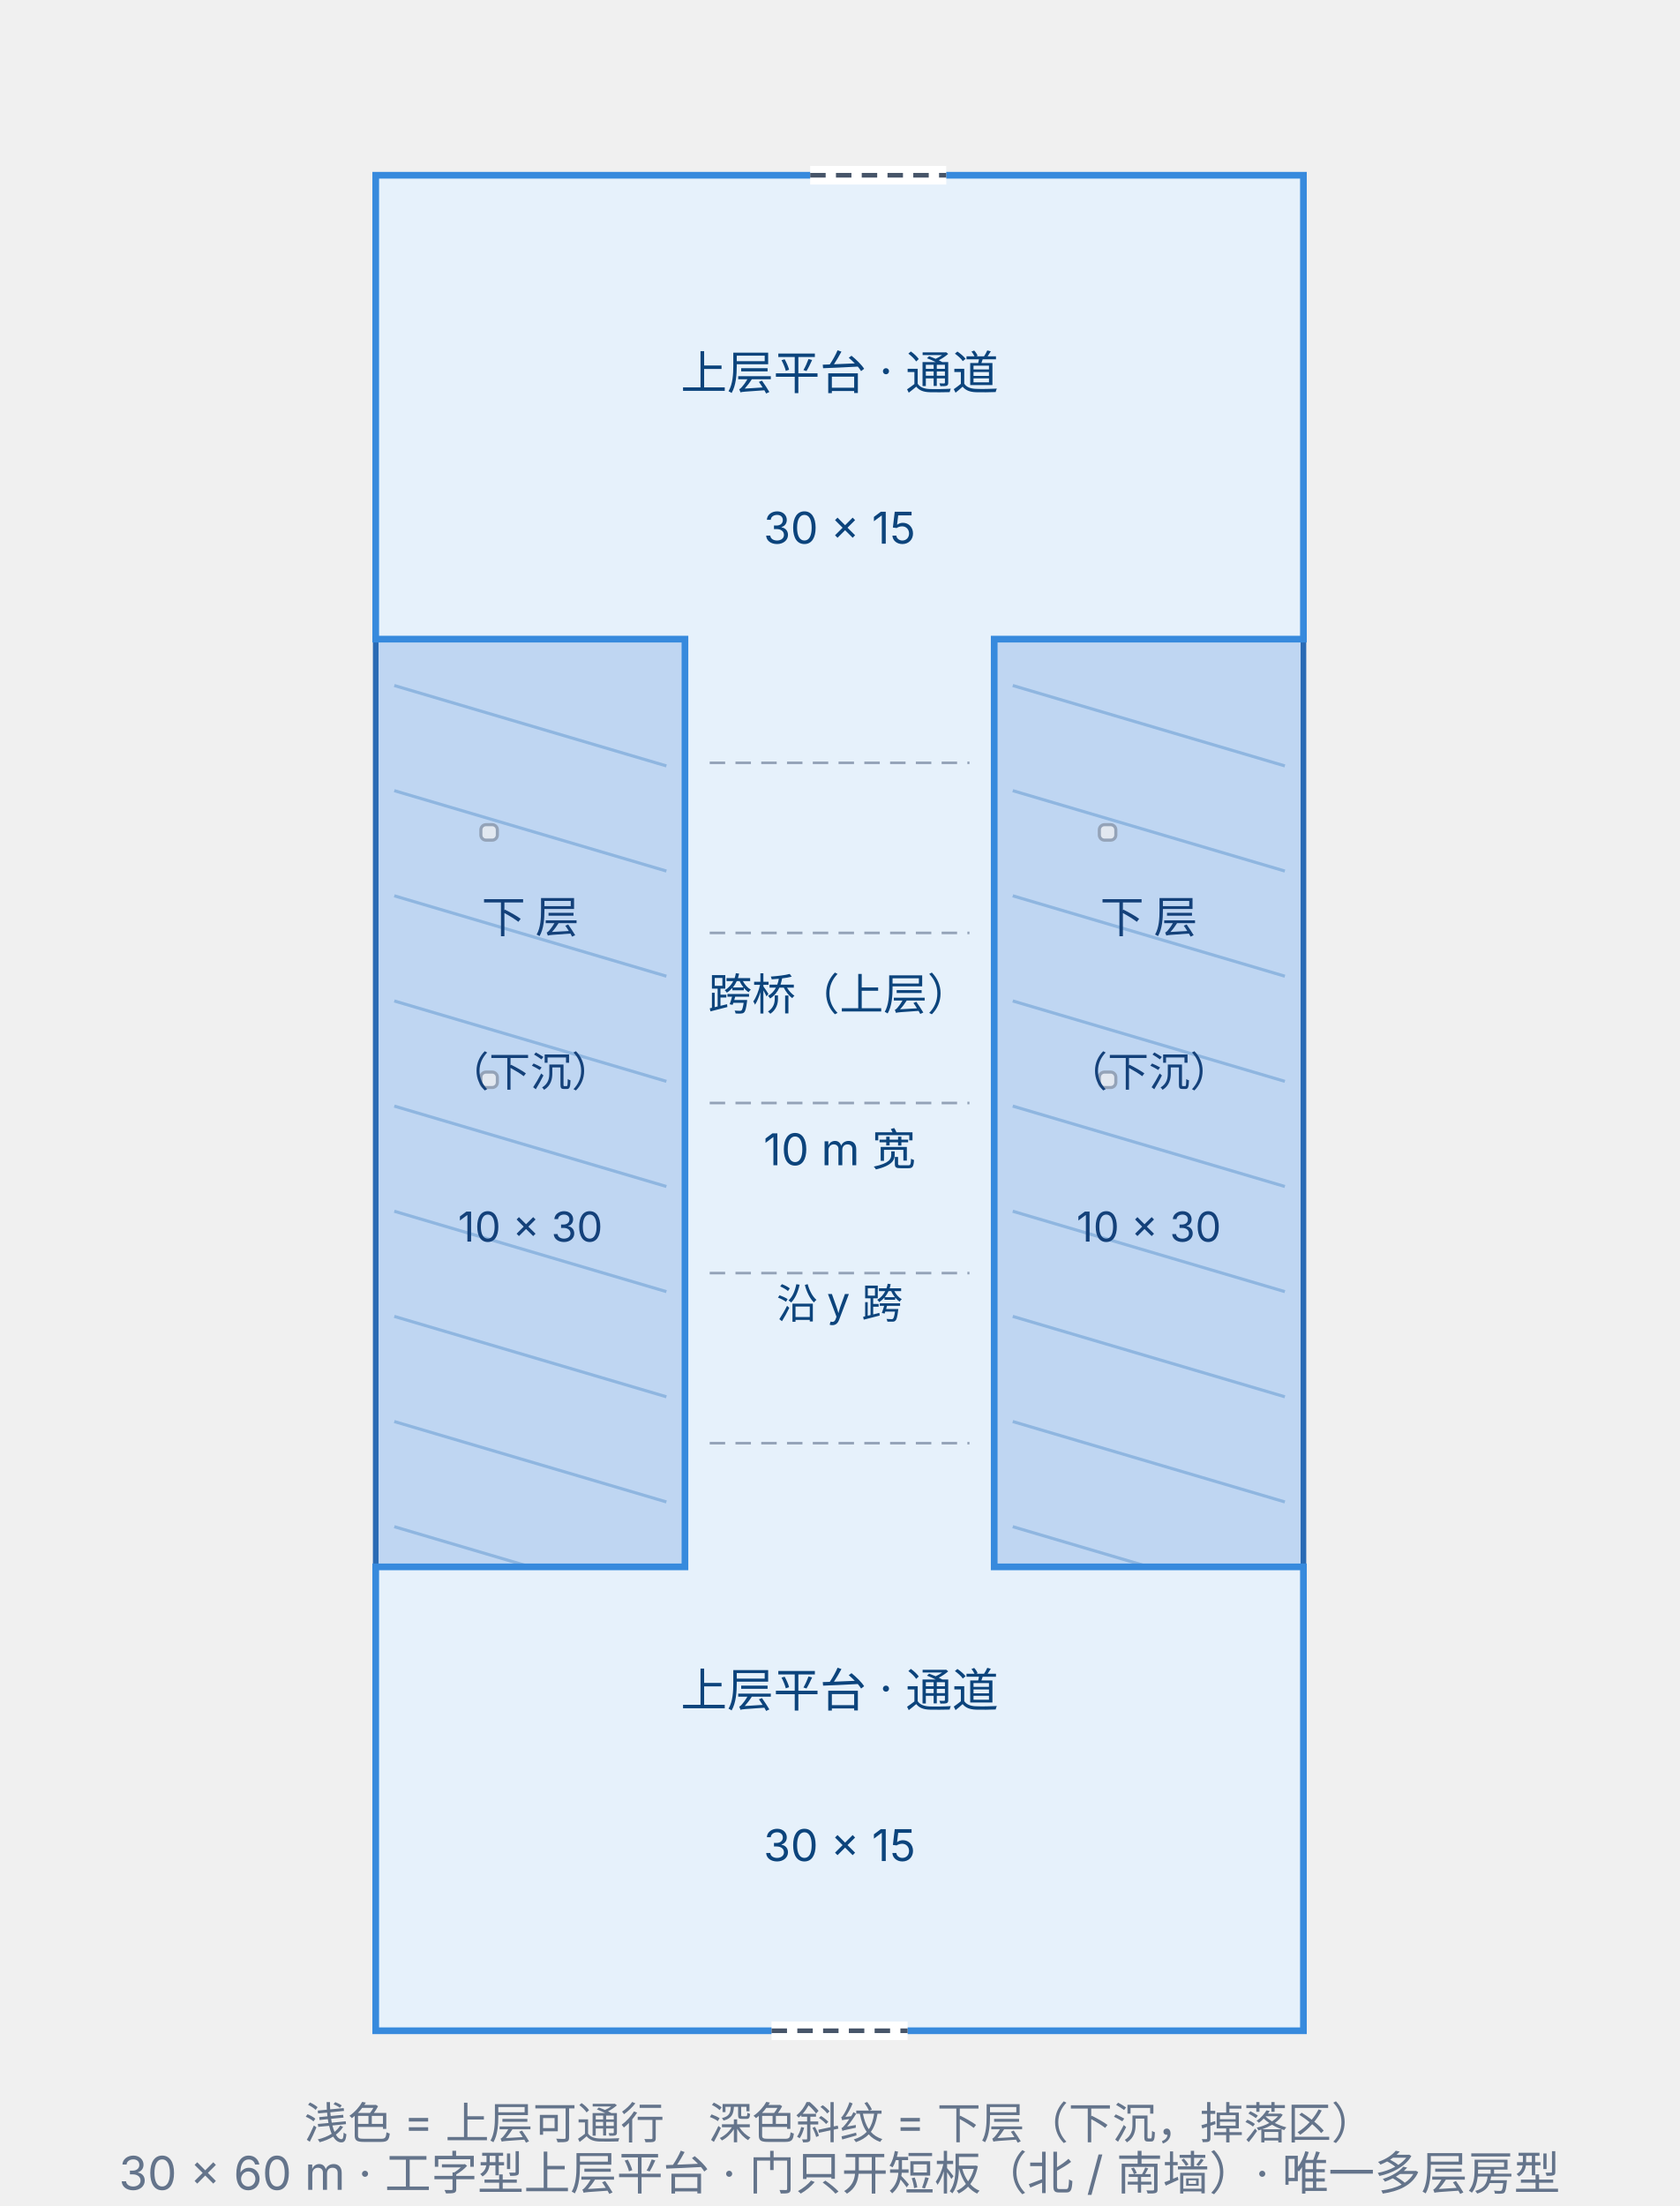
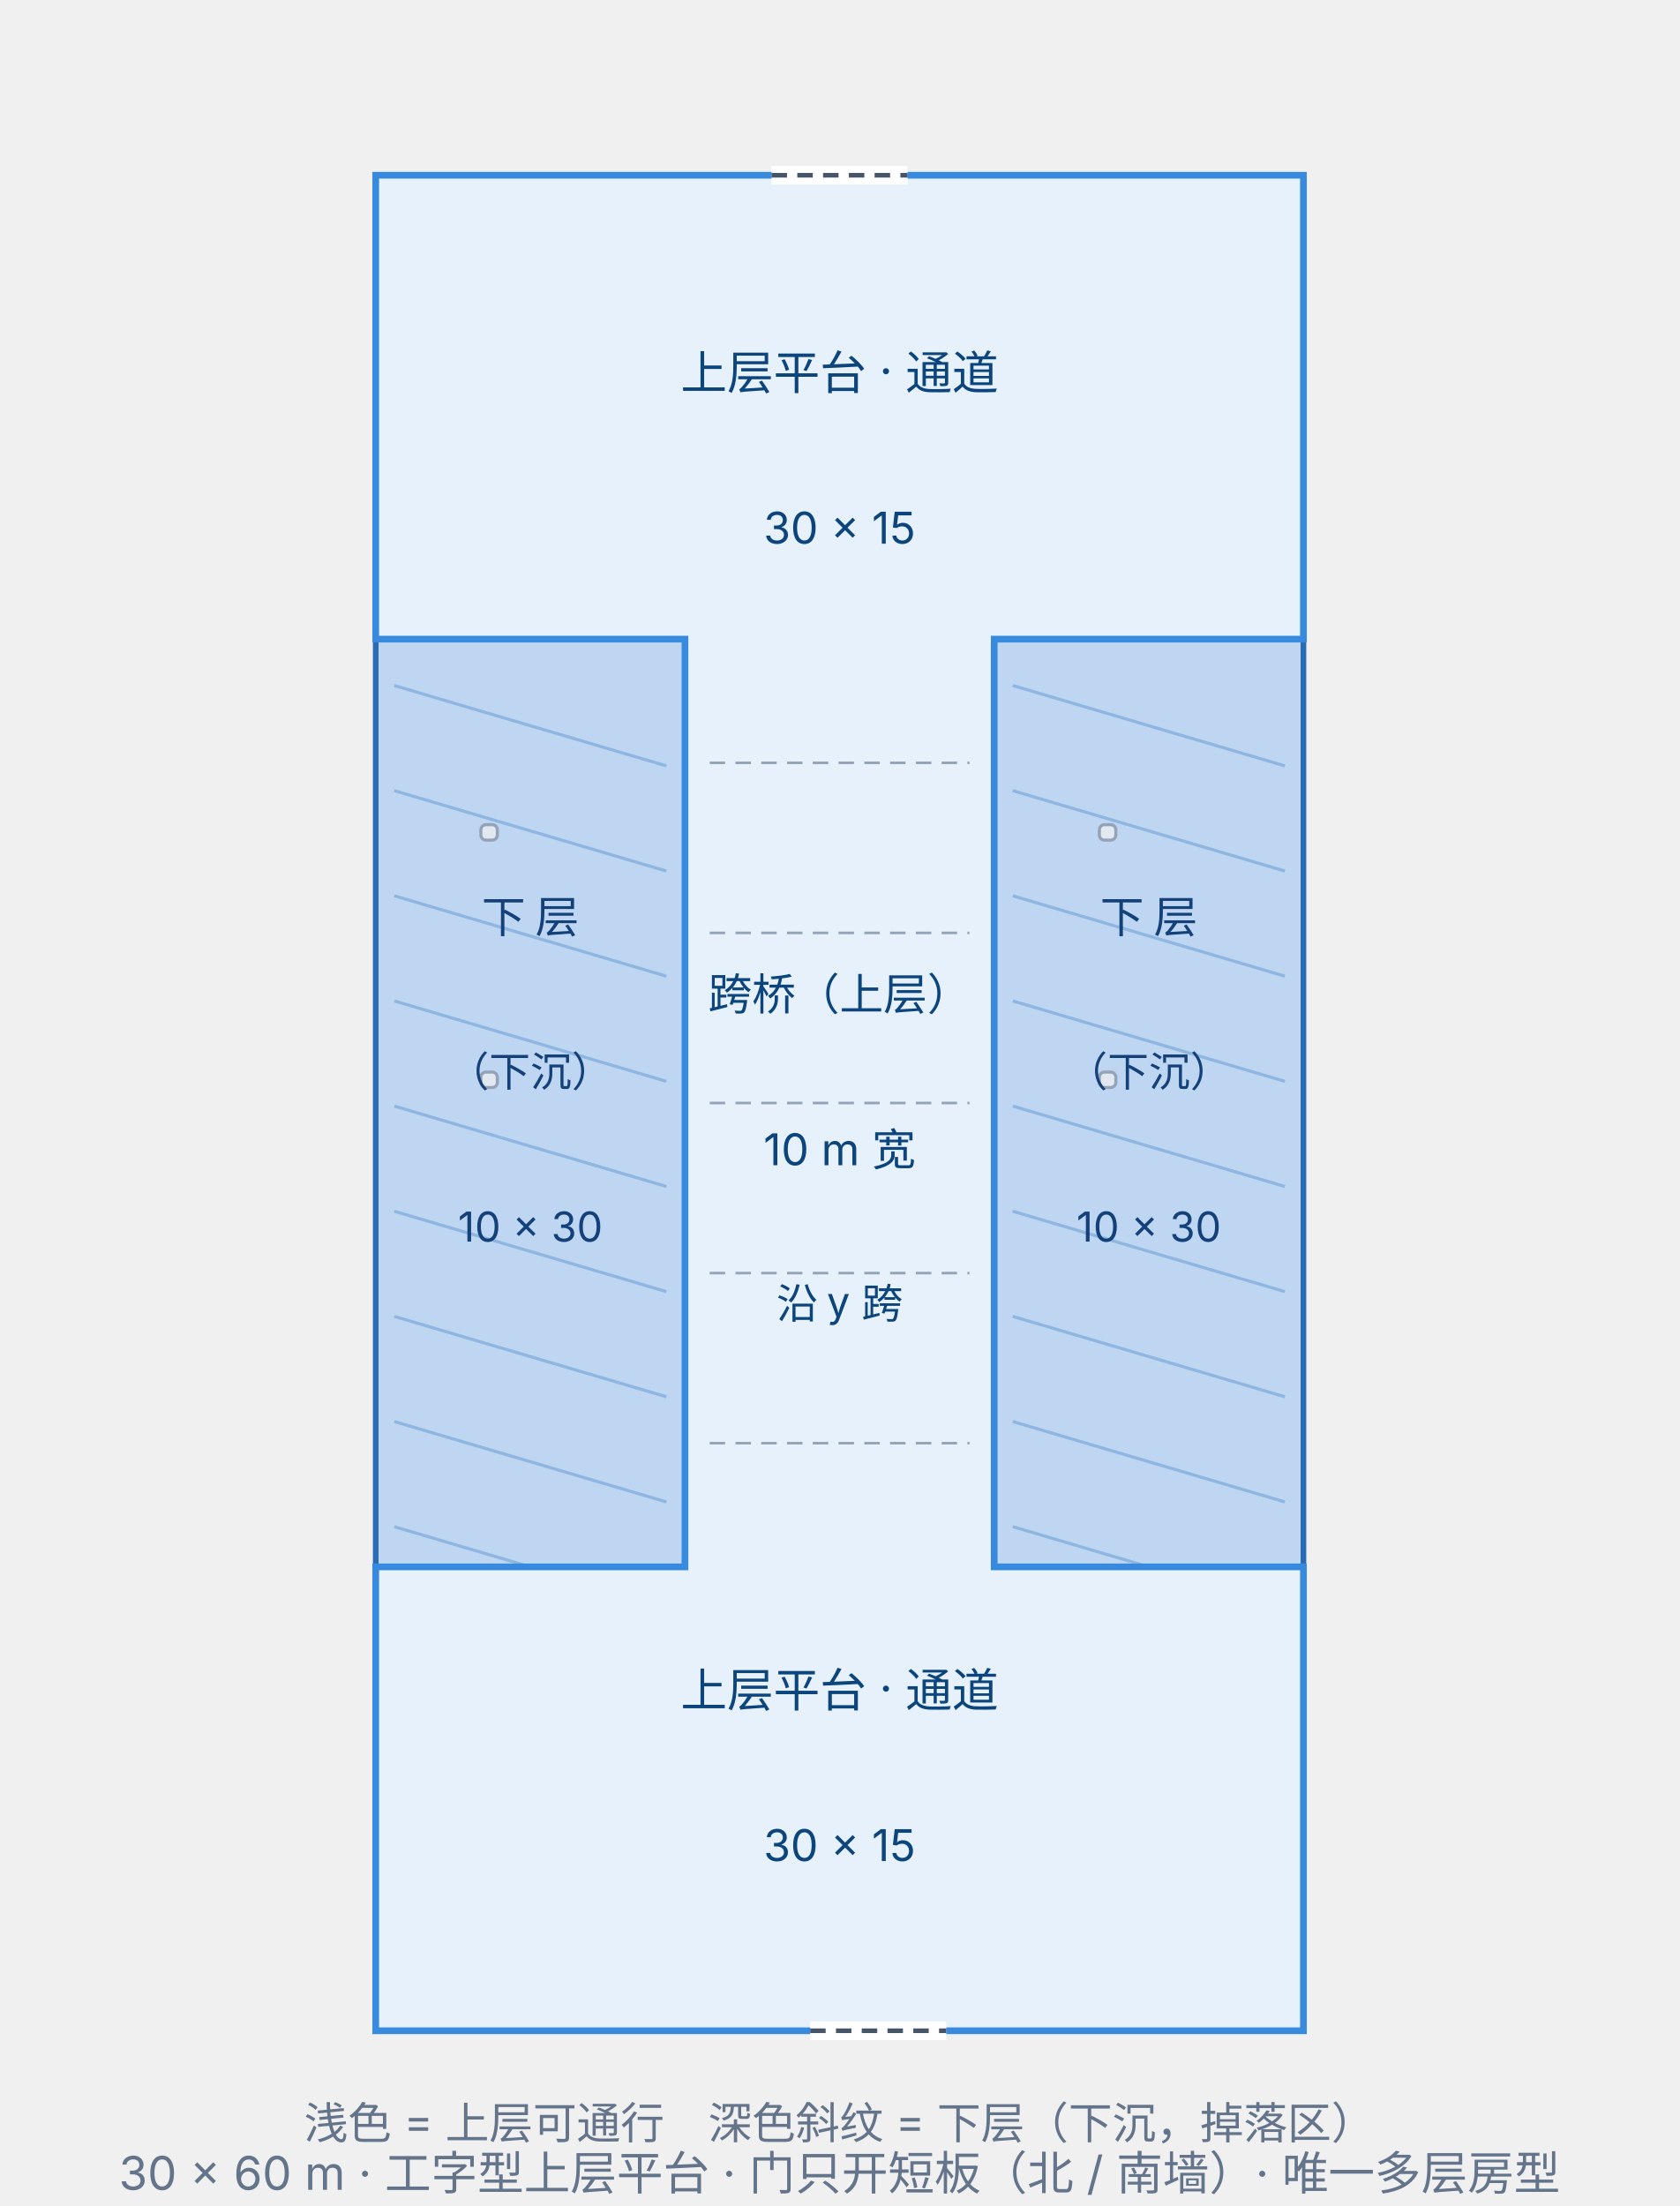
<svg xmlns="http://www.w3.org/2000/svg" width="325.8" height="428" viewBox="0 0 325.8 428" role="img" font-family="system-ui, -apple-system, Segoe UI, PingFang SC, Microsoft YaHei, sans-serif" style="max-width:100%;height:auto">
  <defs>
    <marker id="ar" viewBox="0 0 10 10" refX="8" refY="5" markerWidth="6" markerHeight="6" orient="auto-start-reverse">
      <path d="M2 1L8 5L2 9" fill="none" stroke="context-stroke" stroke-width="1.5" stroke-linecap="round" stroke-linejoin="round" />
    </marker>
    <marker id="ar-s" viewBox="0 0 10 10" refX="8" refY="5" markerWidth="4.5" markerHeight="4.5" orient="auto-start-reverse">
      <path d="M2 1L8 5L2 9" fill="none" stroke="context-stroke" stroke-width="1.6" stroke-linecap="round" stroke-linejoin="round" />
    </marker>
  </defs>
  <line x1="72.9" y1="34" x2="72.9" y2="394" stroke="#eef2f7" stroke-width="0.5" />
  <line x1="102.9" y1="34" x2="102.9" y2="394" stroke="#eef2f7" stroke-width="0.5" />
  <line x1="132.9" y1="34" x2="132.9" y2="394" stroke="#eef2f7" stroke-width="0.5" />
  <line x1="162.9" y1="34" x2="162.9" y2="394" stroke="#eef2f7" stroke-width="0.5" />
  <line x1="192.9" y1="34" x2="192.9" y2="394" stroke="#eef2f7" stroke-width="0.5" />
  <line x1="222.9" y1="34" x2="222.9" y2="394" stroke="#eef2f7" stroke-width="0.5" />
  <line x1="252.9" y1="34" x2="252.9" y2="394" stroke="#eef2f7" stroke-width="0.5" />
  <line x1="72.9" y1="34" x2="252.9" y2="34" stroke="#eef2f7" stroke-width="0.5" />
  <line x1="72.9" y1="64" x2="252.9" y2="64" stroke="#eef2f7" stroke-width="0.5" />
  <line x1="72.9" y1="94" x2="252.9" y2="94" stroke="#eef2f7" stroke-width="0.5" />
  <line x1="72.9" y1="124" x2="252.9" y2="124" stroke="#eef2f7" stroke-width="0.5" />
  <line x1="72.9" y1="154" x2="252.9" y2="154" stroke="#eef2f7" stroke-width="0.5" />
  <line x1="72.9" y1="184" x2="252.9" y2="184" stroke="#eef2f7" stroke-width="0.5" />
  <line x1="72.9" y1="214" x2="252.9" y2="214" stroke="#eef2f7" stroke-width="0.5" />
  <line x1="72.9" y1="244" x2="252.9" y2="244" stroke="#eef2f7" stroke-width="0.5" />
  <line x1="72.9" y1="274" x2="252.9" y2="274" stroke="#eef2f7" stroke-width="0.5" />
  <line x1="72.9" y1="304" x2="252.9" y2="304" stroke="#eef2f7" stroke-width="0.5" />
  <line x1="72.9" y1="334" x2="252.9" y2="334" stroke="#eef2f7" stroke-width="0.5" />
  <line x1="72.9" y1="364" x2="252.9" y2="364" stroke="#eef2f7" stroke-width="0.5" />
  <line x1="72.9" y1="394" x2="252.9" y2="394" stroke="#eef2f7" stroke-width="0.5" />
  <rect x="72.9" y="124" width="60" height="180" fill="#BFD6F2" stroke="#2A6BB5" stroke-width="1.1" />
  <line x1="76.5" y1="133" x2="129.3" y2="148.6" stroke="#8fb6e0" stroke-width="0.6" />
  <line x1="76.5" y1="153.4" x2="129.3" y2="169" stroke="#8fb6e0" stroke-width="0.6" />
  <line x1="76.5" y1="173.8" x2="129.3" y2="189.4" stroke="#8fb6e0" stroke-width="0.6" />
  <line x1="76.5" y1="194.2" x2="129.3" y2="209.8" stroke="#8fb6e0" stroke-width="0.6" />
  <line x1="76.5" y1="214.6" x2="129.3" y2="230.2" stroke="#8fb6e0" stroke-width="0.6" />
  <line x1="76.5" y1="235" x2="129.3" y2="250.6" stroke="#8fb6e0" stroke-width="0.6" />
  <line x1="76.5" y1="255.4" x2="129.3" y2="271" stroke="#8fb6e0" stroke-width="0.6" />
  <line x1="76.5" y1="275.8" x2="129.3" y2="291.4" stroke="#8fb6e0" stroke-width="0.6" />
  <line x1="76.5" y1="296.2" x2="129.3" y2="311.8" stroke="#8fb6e0" stroke-width="0.6" />
  <rect x="93.3" y="160" width="3.2" height="3" rx="1" fill="#e2e8f0" stroke="#94a3b8" stroke-width="0.6" />
  <rect x="93.3" y="208" width="3.2" height="3" rx="1" fill="#e2e8f0" stroke="#94a3b8" stroke-width="0.6" />
  <rect x="192.9" y="124" width="60" height="180" fill="#BFD6F2" stroke="#2A6BB5" stroke-width="1.1" />
  <line x1="196.5" y1="133" x2="249.3" y2="148.6" stroke="#8fb6e0" stroke-width="0.6" />
  <line x1="196.5" y1="153.4" x2="249.3" y2="169" stroke="#8fb6e0" stroke-width="0.6" />
  <line x1="196.5" y1="173.8" x2="249.3" y2="189.4" stroke="#8fb6e0" stroke-width="0.6" />
  <line x1="196.5" y1="194.2" x2="249.3" y2="209.8" stroke="#8fb6e0" stroke-width="0.6" />
  <line x1="196.5" y1="214.6" x2="249.3" y2="230.2" stroke="#8fb6e0" stroke-width="0.6" />
  <line x1="196.5" y1="235" x2="249.3" y2="250.6" stroke="#8fb6e0" stroke-width="0.6" />
  <line x1="196.5" y1="255.4" x2="249.3" y2="271" stroke="#8fb6e0" stroke-width="0.6" />
  <line x1="196.5" y1="275.8" x2="249.3" y2="291.4" stroke="#8fb6e0" stroke-width="0.6" />
  <line x1="196.5" y1="296.2" x2="249.3" y2="311.8" stroke="#8fb6e0" stroke-width="0.6" />
  <rect x="213.3" y="160" width="3.2" height="3" rx="1" fill="#e2e8f0" stroke="#94a3b8" stroke-width="0.6" />
  <rect x="213.3" y="208" width="3.2" height="3" rx="1" fill="#e2e8f0" stroke="#94a3b8" stroke-width="0.6" />
  <polygon points="72.9,34 252.9,34 252.9,124 192.9,124 192.9,304 252.9,304 252.9,394 72.9,394 72.9,304 132.9,304 132.9,124 72.9,124" fill="#E6F1FB" stroke="#378ADD" stroke-width="1.3" />
  <line x1="137.7" y1="148" x2="188.1" y2="148" stroke="#94a3b8" stroke-width="0.5" stroke-dasharray="3 2" />
  <line x1="137.7" y1="181" x2="188.1" y2="181" stroke="#94a3b8" stroke-width="0.5" stroke-dasharray="3 2" />
  <line x1="137.7" y1="214" x2="188.1" y2="214" stroke="#94a3b8" stroke-width="0.5" stroke-dasharray="3 2" />
  <line x1="137.7" y1="247" x2="188.1" y2="247" stroke="#94a3b8" stroke-width="0.5" stroke-dasharray="3 2" />
  <line x1="137.7" y1="280" x2="188.1" y2="280" stroke="#94a3b8" stroke-width="0.5" stroke-dasharray="3 2" />
  <text x="162.9" y="72.4" font-size="9" font-weight="400" text-anchor="middle" dominant-baseline="middle" fill="#0C447C">上层平台 · 通道</text>
  <text x="162.9" y="102.4" font-size="8.5" font-weight="400" text-anchor="middle" dominant-baseline="middle" fill="#0C447C">30 × 15</text>
  <text x="162.9" y="193" font-size="8.5" font-weight="400" text-anchor="middle" dominant-baseline="middle" fill="#0C447C">跨桥（上层）</text>
  <text x="162.9" y="223" font-size="8.5" font-weight="400" text-anchor="middle" dominant-baseline="middle" fill="#0C447C">10 m 宽</text>
  <text x="162.9" y="253" font-size="8" font-weight="400" text-anchor="middle" dominant-baseline="middle" fill="#0C447C">沿 y 跨</text>
  <text x="102.9" y="178" font-size="8.5" font-weight="500" text-anchor="middle" dominant-baseline="middle" fill="#14417A">下 层</text>
  <text x="102.9" y="208" font-size="8" font-weight="400" text-anchor="middle" dominant-baseline="middle" fill="#14417A">（下沉）</text>
  <text x="102.9" y="238" font-size="8" font-weight="400" text-anchor="middle" dominant-baseline="middle" fill="#14417A">10 × 30</text>
  <text x="222.9" y="178" font-size="8.5" font-weight="500" text-anchor="middle" dominant-baseline="middle" fill="#14417A">下 层</text>
  <text x="222.9" y="208" font-size="8" font-weight="400" text-anchor="middle" dominant-baseline="middle" fill="#14417A">（下沉）</text>
  <text x="222.9" y="238" font-size="8" font-weight="400" text-anchor="middle" dominant-baseline="middle" fill="#14417A">10 × 30</text>
  <text x="162.9" y="328" font-size="9" font-weight="400" text-anchor="middle" dominant-baseline="middle" fill="#0C447C">上层平台 · 通道</text>
  <text x="162.9" y="358" font-size="8.5" font-weight="400" text-anchor="middle" dominant-baseline="middle" fill="#0C447C">30 × 15</text>
  <text x="162.9" y="412" font-size="8.5" font-weight="400" text-anchor="middle" dominant-baseline="middle" fill="#64748b">浅色 = 上层可通行　深色斜纹 = 下层（下沉，掉落区）</text>
  <text x="162.9" y="421.6" font-size="9" font-weight="400" text-anchor="middle" dominant-baseline="middle" fill="#64748b">30 × 60 m · 工字型上层平台 · 门只开短板（北 / 南墙）· 唯一多层房型</text>
-   <line x1="157.2" y1="34" x2="183.6" y2="34" stroke="#ffffff" stroke-width="3.6" />
-   <line x1="157.2" y1="34" x2="183.6" y2="34" stroke="#475569" stroke-width="0.9" stroke-dasharray="3 2" />
-   <line x1="149.7" y1="394" x2="176.1" y2="394" stroke="#ffffff" stroke-width="3.6" />
-   <line x1="149.7" y1="394" x2="176.1" y2="394" stroke="#475569" stroke-width="0.9" stroke-dasharray="3 2" />
+   <line x1="157.2" y1="394" x2="183.6" y2="394" stroke="#ffffff" stroke-width="3.6" />
+   <line x1="157.2" y1="394" x2="183.6" y2="394" stroke="#475569" stroke-width="0.9" stroke-dasharray="3 2" />
+   <line x1="149.7" y1="34" x2="176.1" y2="34" stroke="#ffffff" stroke-width="3.6" />
+   <line x1="149.7" y1="34" x2="176.1" y2="34" stroke="#475569" stroke-width="0.9" stroke-dasharray="3 2" />
</svg>
